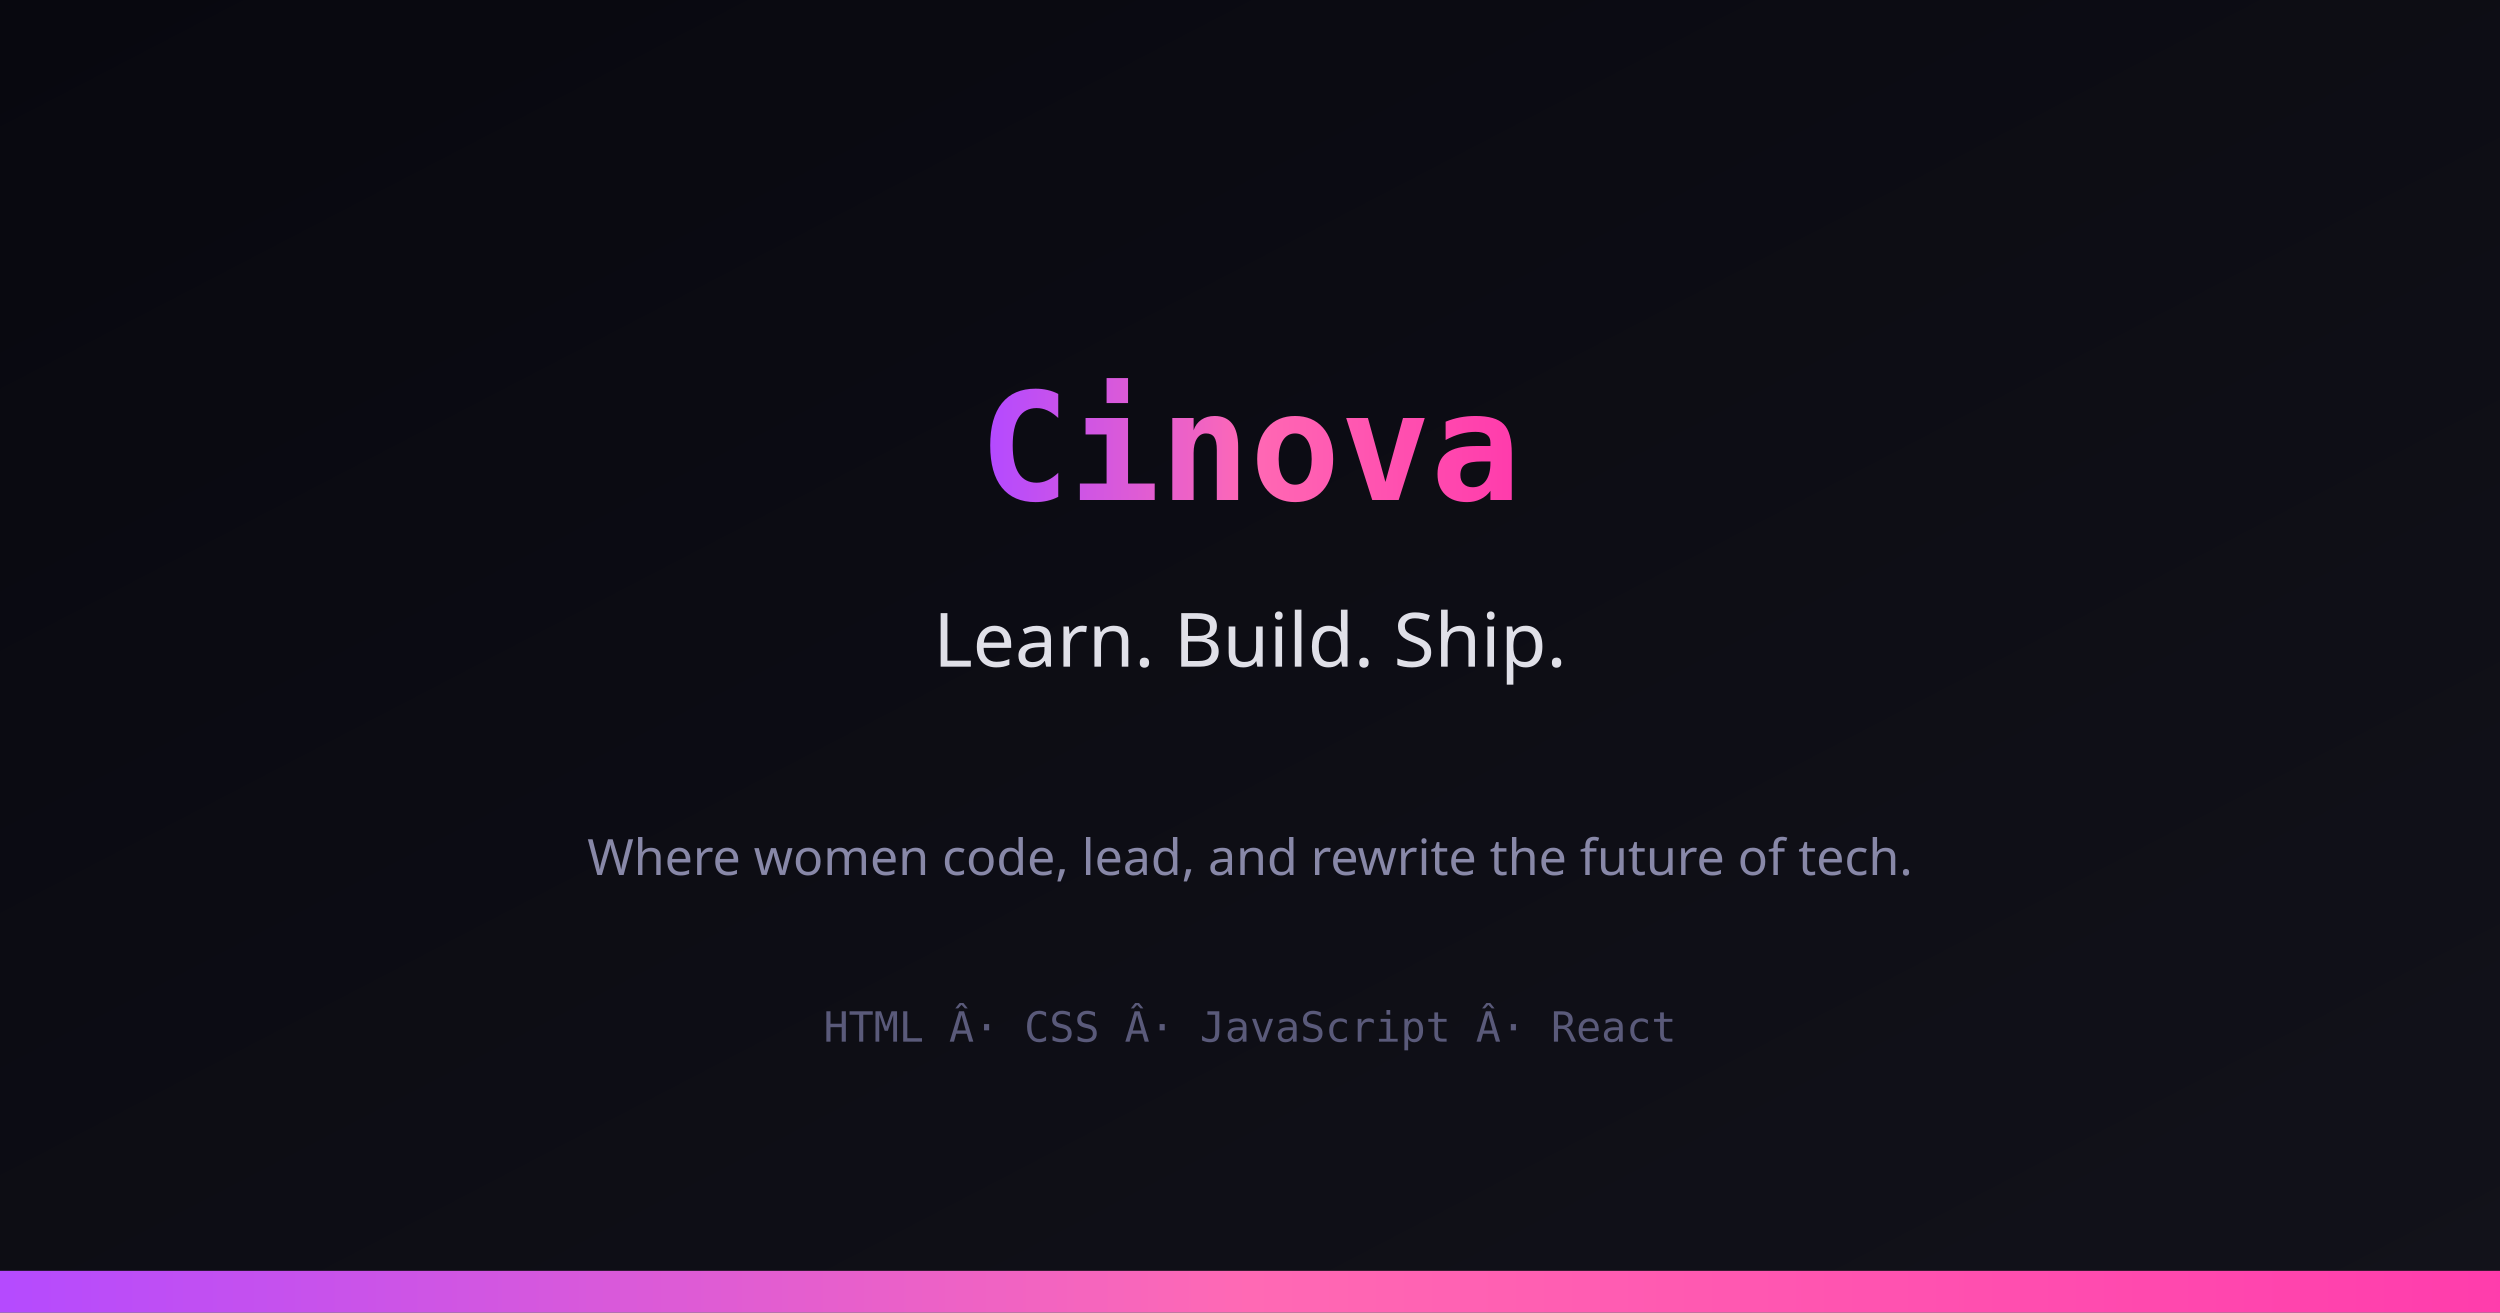
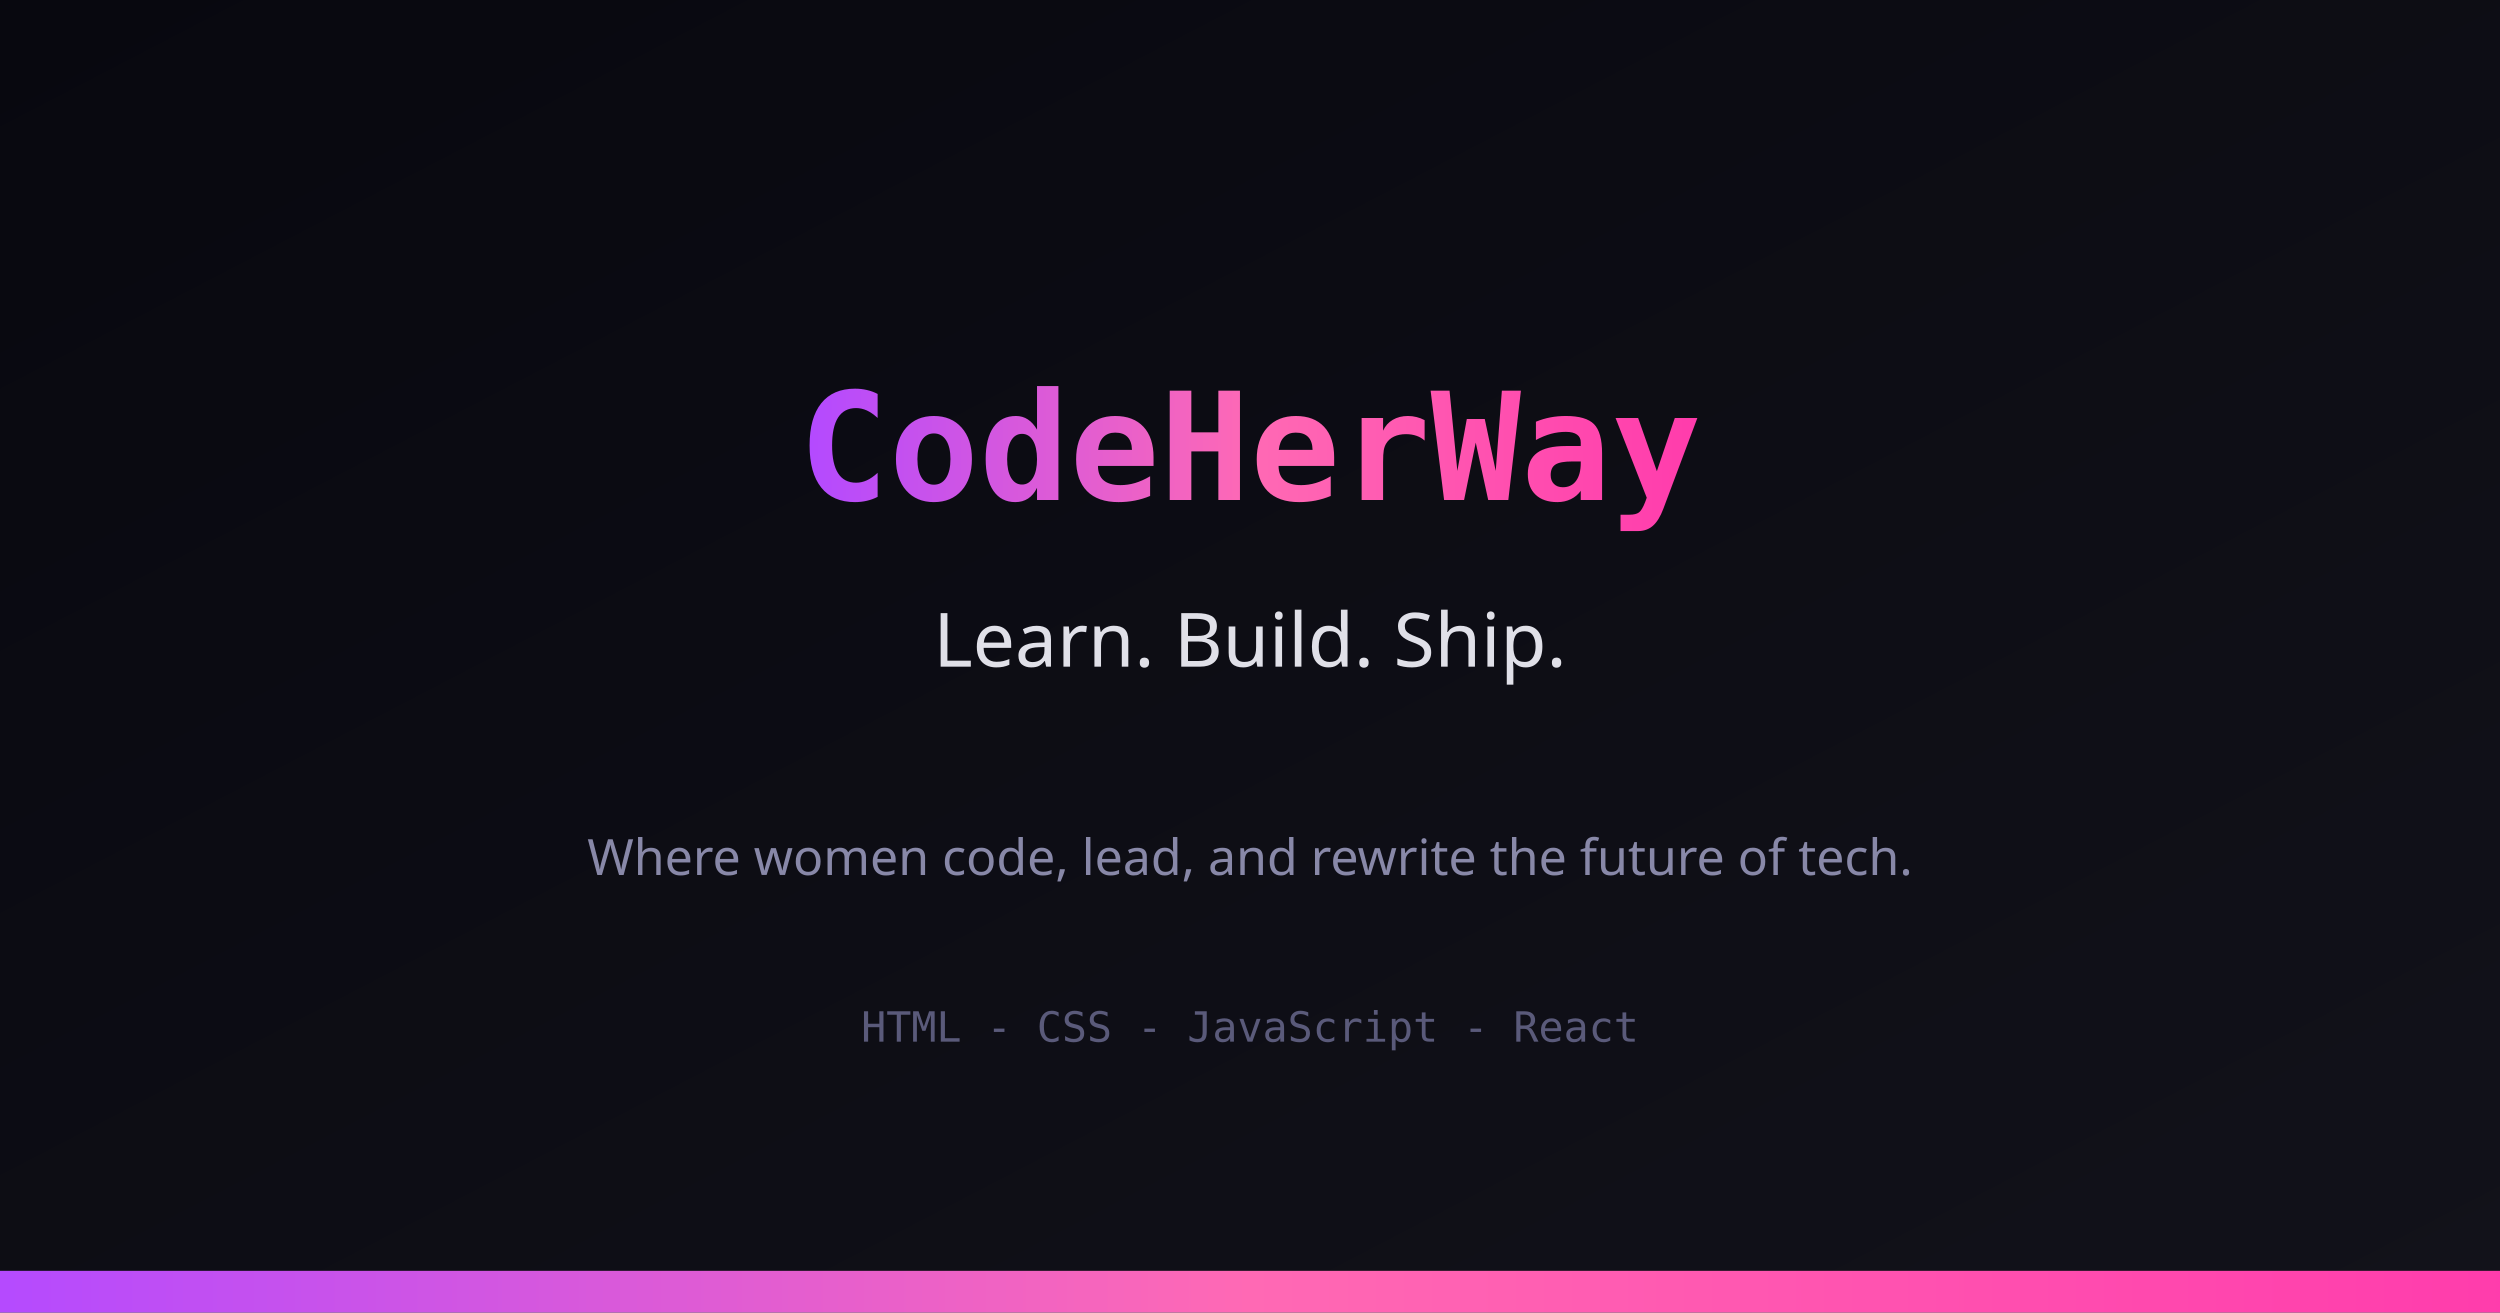
<svg xmlns="http://www.w3.org/2000/svg" width="1200" height="630" viewBox="0 0 1200 630">
  <defs>
    <linearGradient id="bg" x1="0%" y1="0%" x2="100%" y2="100%">
      <stop offset="0%" style="stop-color:#08080f" />
      <stop offset="100%" style="stop-color:#12121a" />
    </linearGradient>
    <linearGradient id="accent" x1="0%" y1="0%" x2="100%" y2="0%">
      <stop offset="0%" style="stop-color:#b44aff" />
      <stop offset="50%" style="stop-color:#ff69b4" />
      <stop offset="100%" style="stop-color:#ff3cac" />
    </linearGradient>
  </defs>
  <rect width="1200" height="630" fill="url(#bg)" />
  <rect x="0" y="610" width="1200" height="20" fill="url(#accent)" />
-   <text x="600" y="240" text-anchor="middle" font-family="monospace" font-size="72" font-weight="700" fill="url(#accent)">Cinova</text>
+   <text x="600" y="240" text-anchor="middle" font-family="monospace" font-size="72" font-weight="700" fill="url(#accent)">CodeHerWay</text>
  <text x="600" y="320" text-anchor="middle" font-family="sans-serif" font-size="36" fill="#e0e0e8">Learn. Build. Ship.</text>
  <text x="600" y="420" text-anchor="middle" font-family="sans-serif" font-size="24" fill="#8888a8">Where women code, lead, and rewrite the future of tech.</text>
-   <text x="600" y="500" text-anchor="middle" font-family="monospace" font-size="20" fill="#5a5a7a">HTML  Â·  CSS  Â·  JavaScript  Â·  React</text>
+   <text x="600" y="500" text-anchor="middle" font-family="monospace" font-size="20" fill="#5a5a7a">HTML   -   CSS   -   JavaScript   -   React</text>
</svg>
